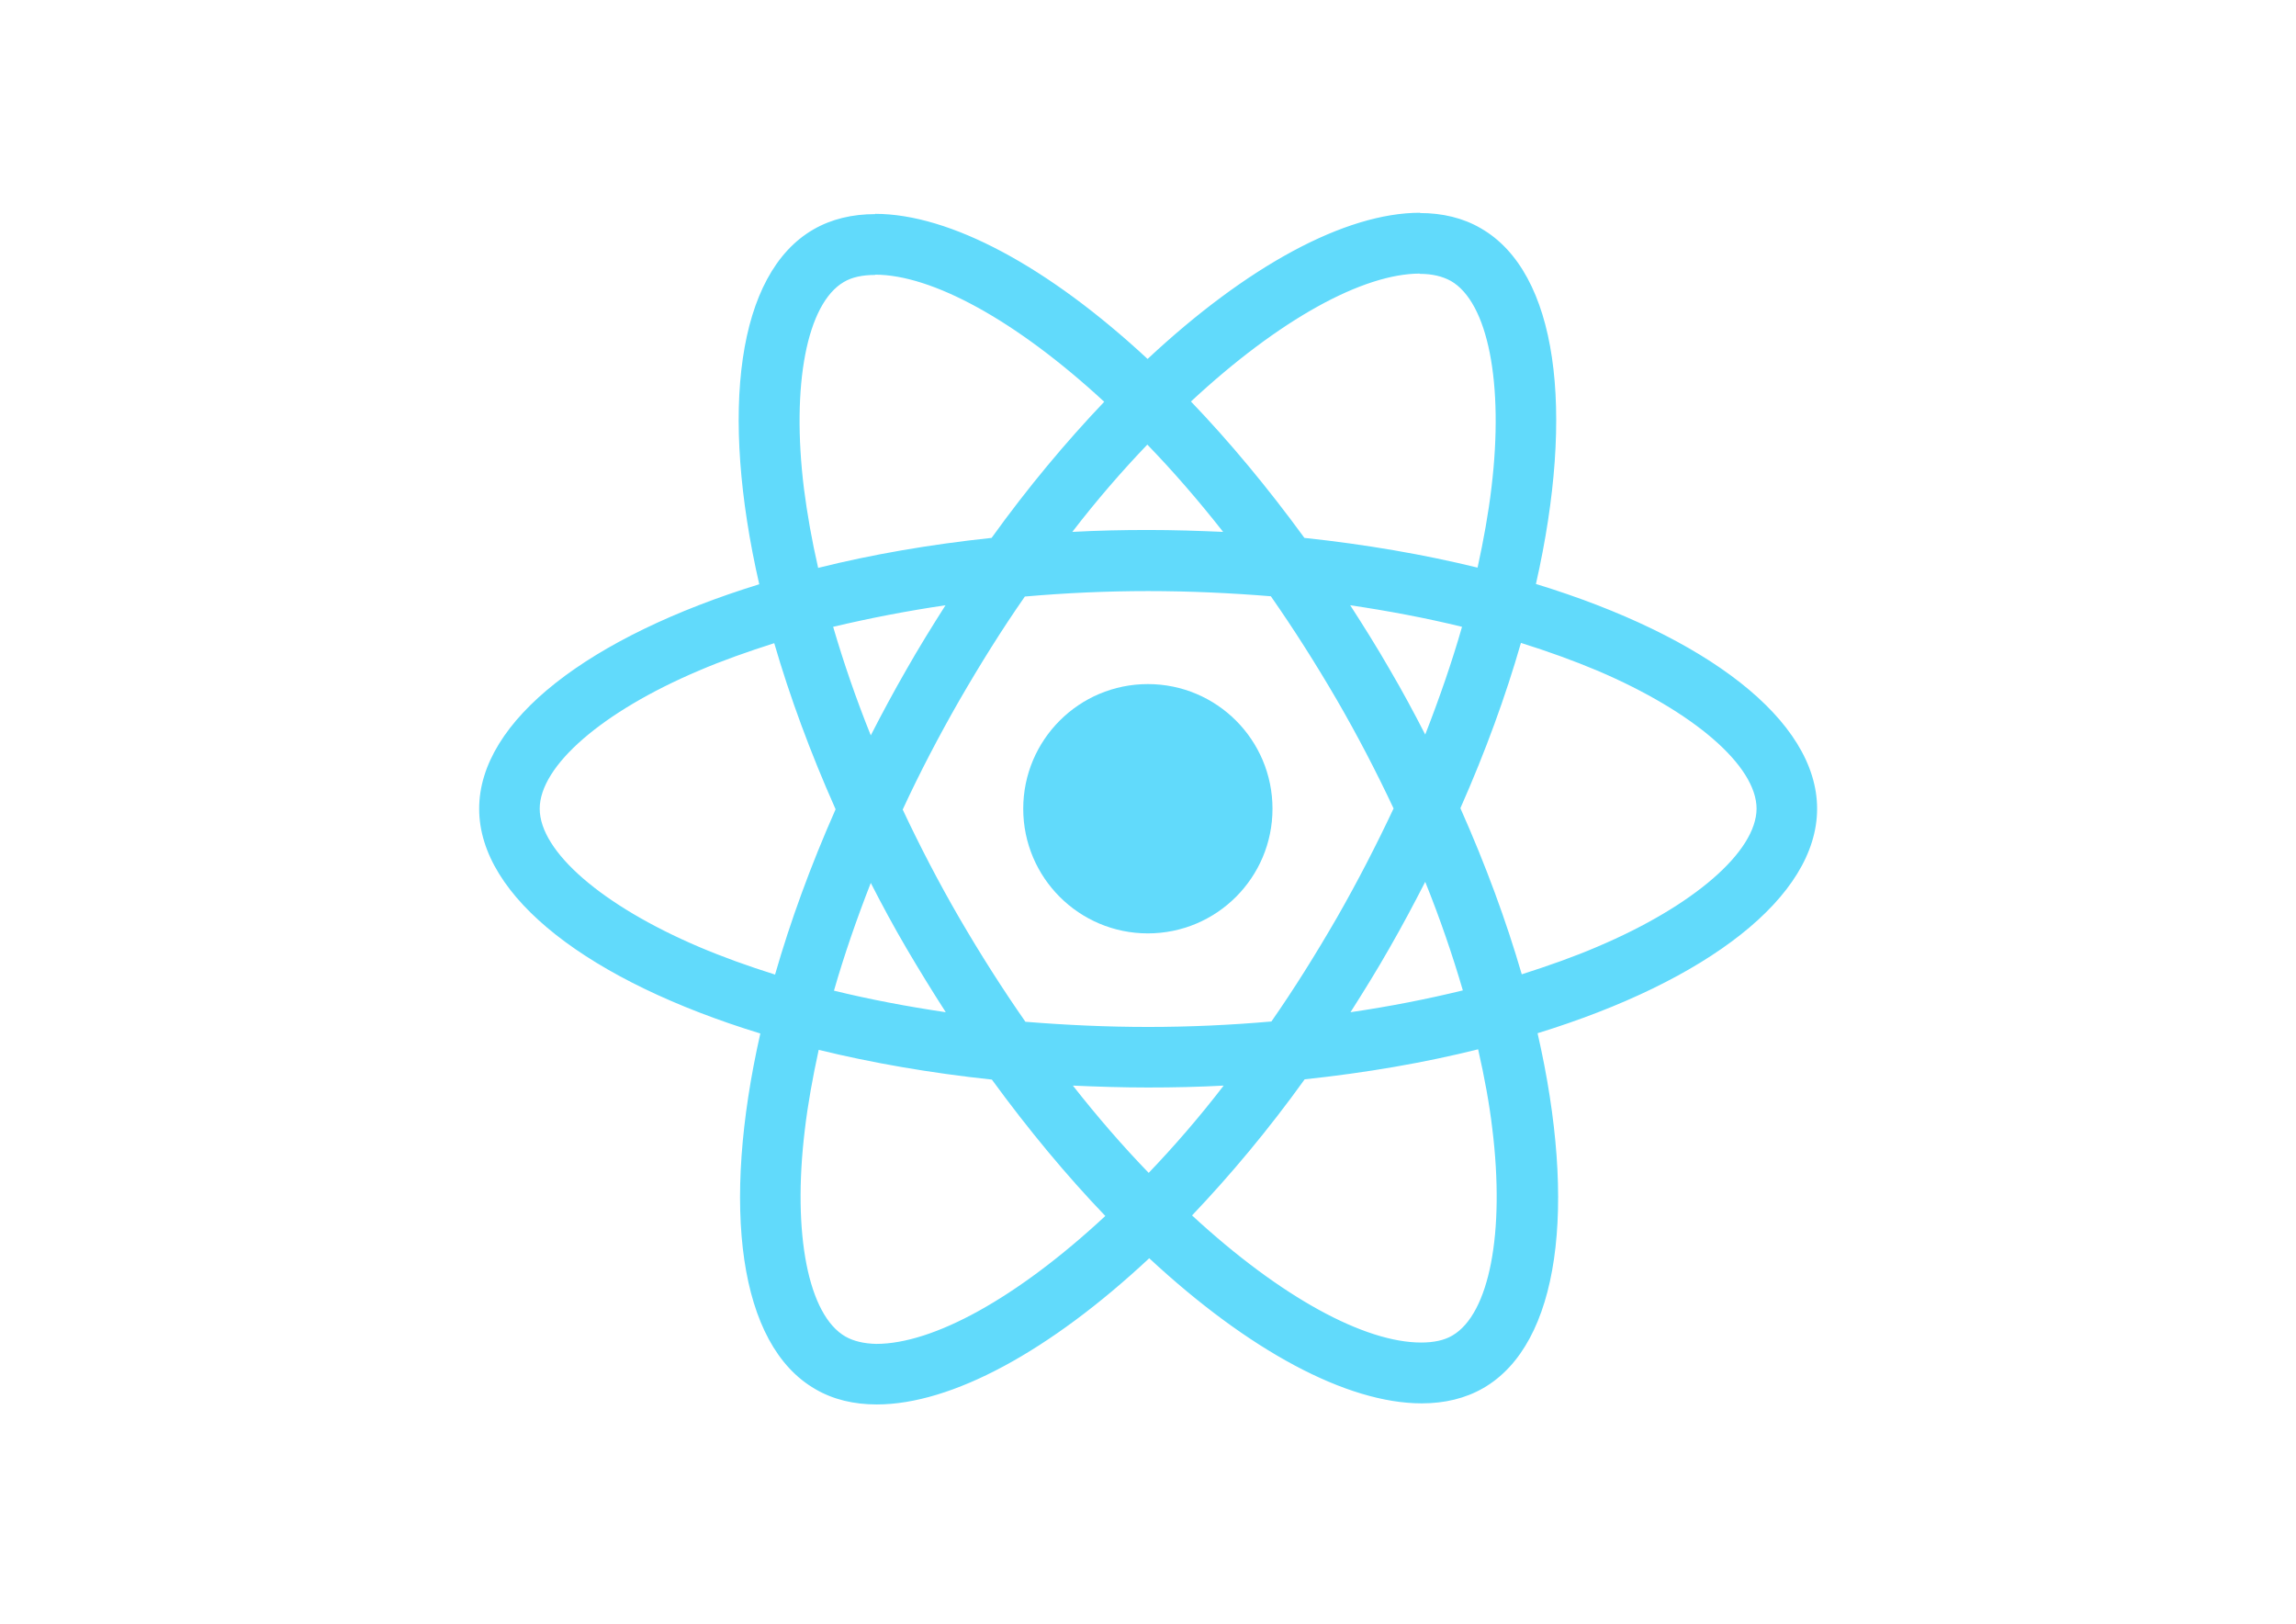
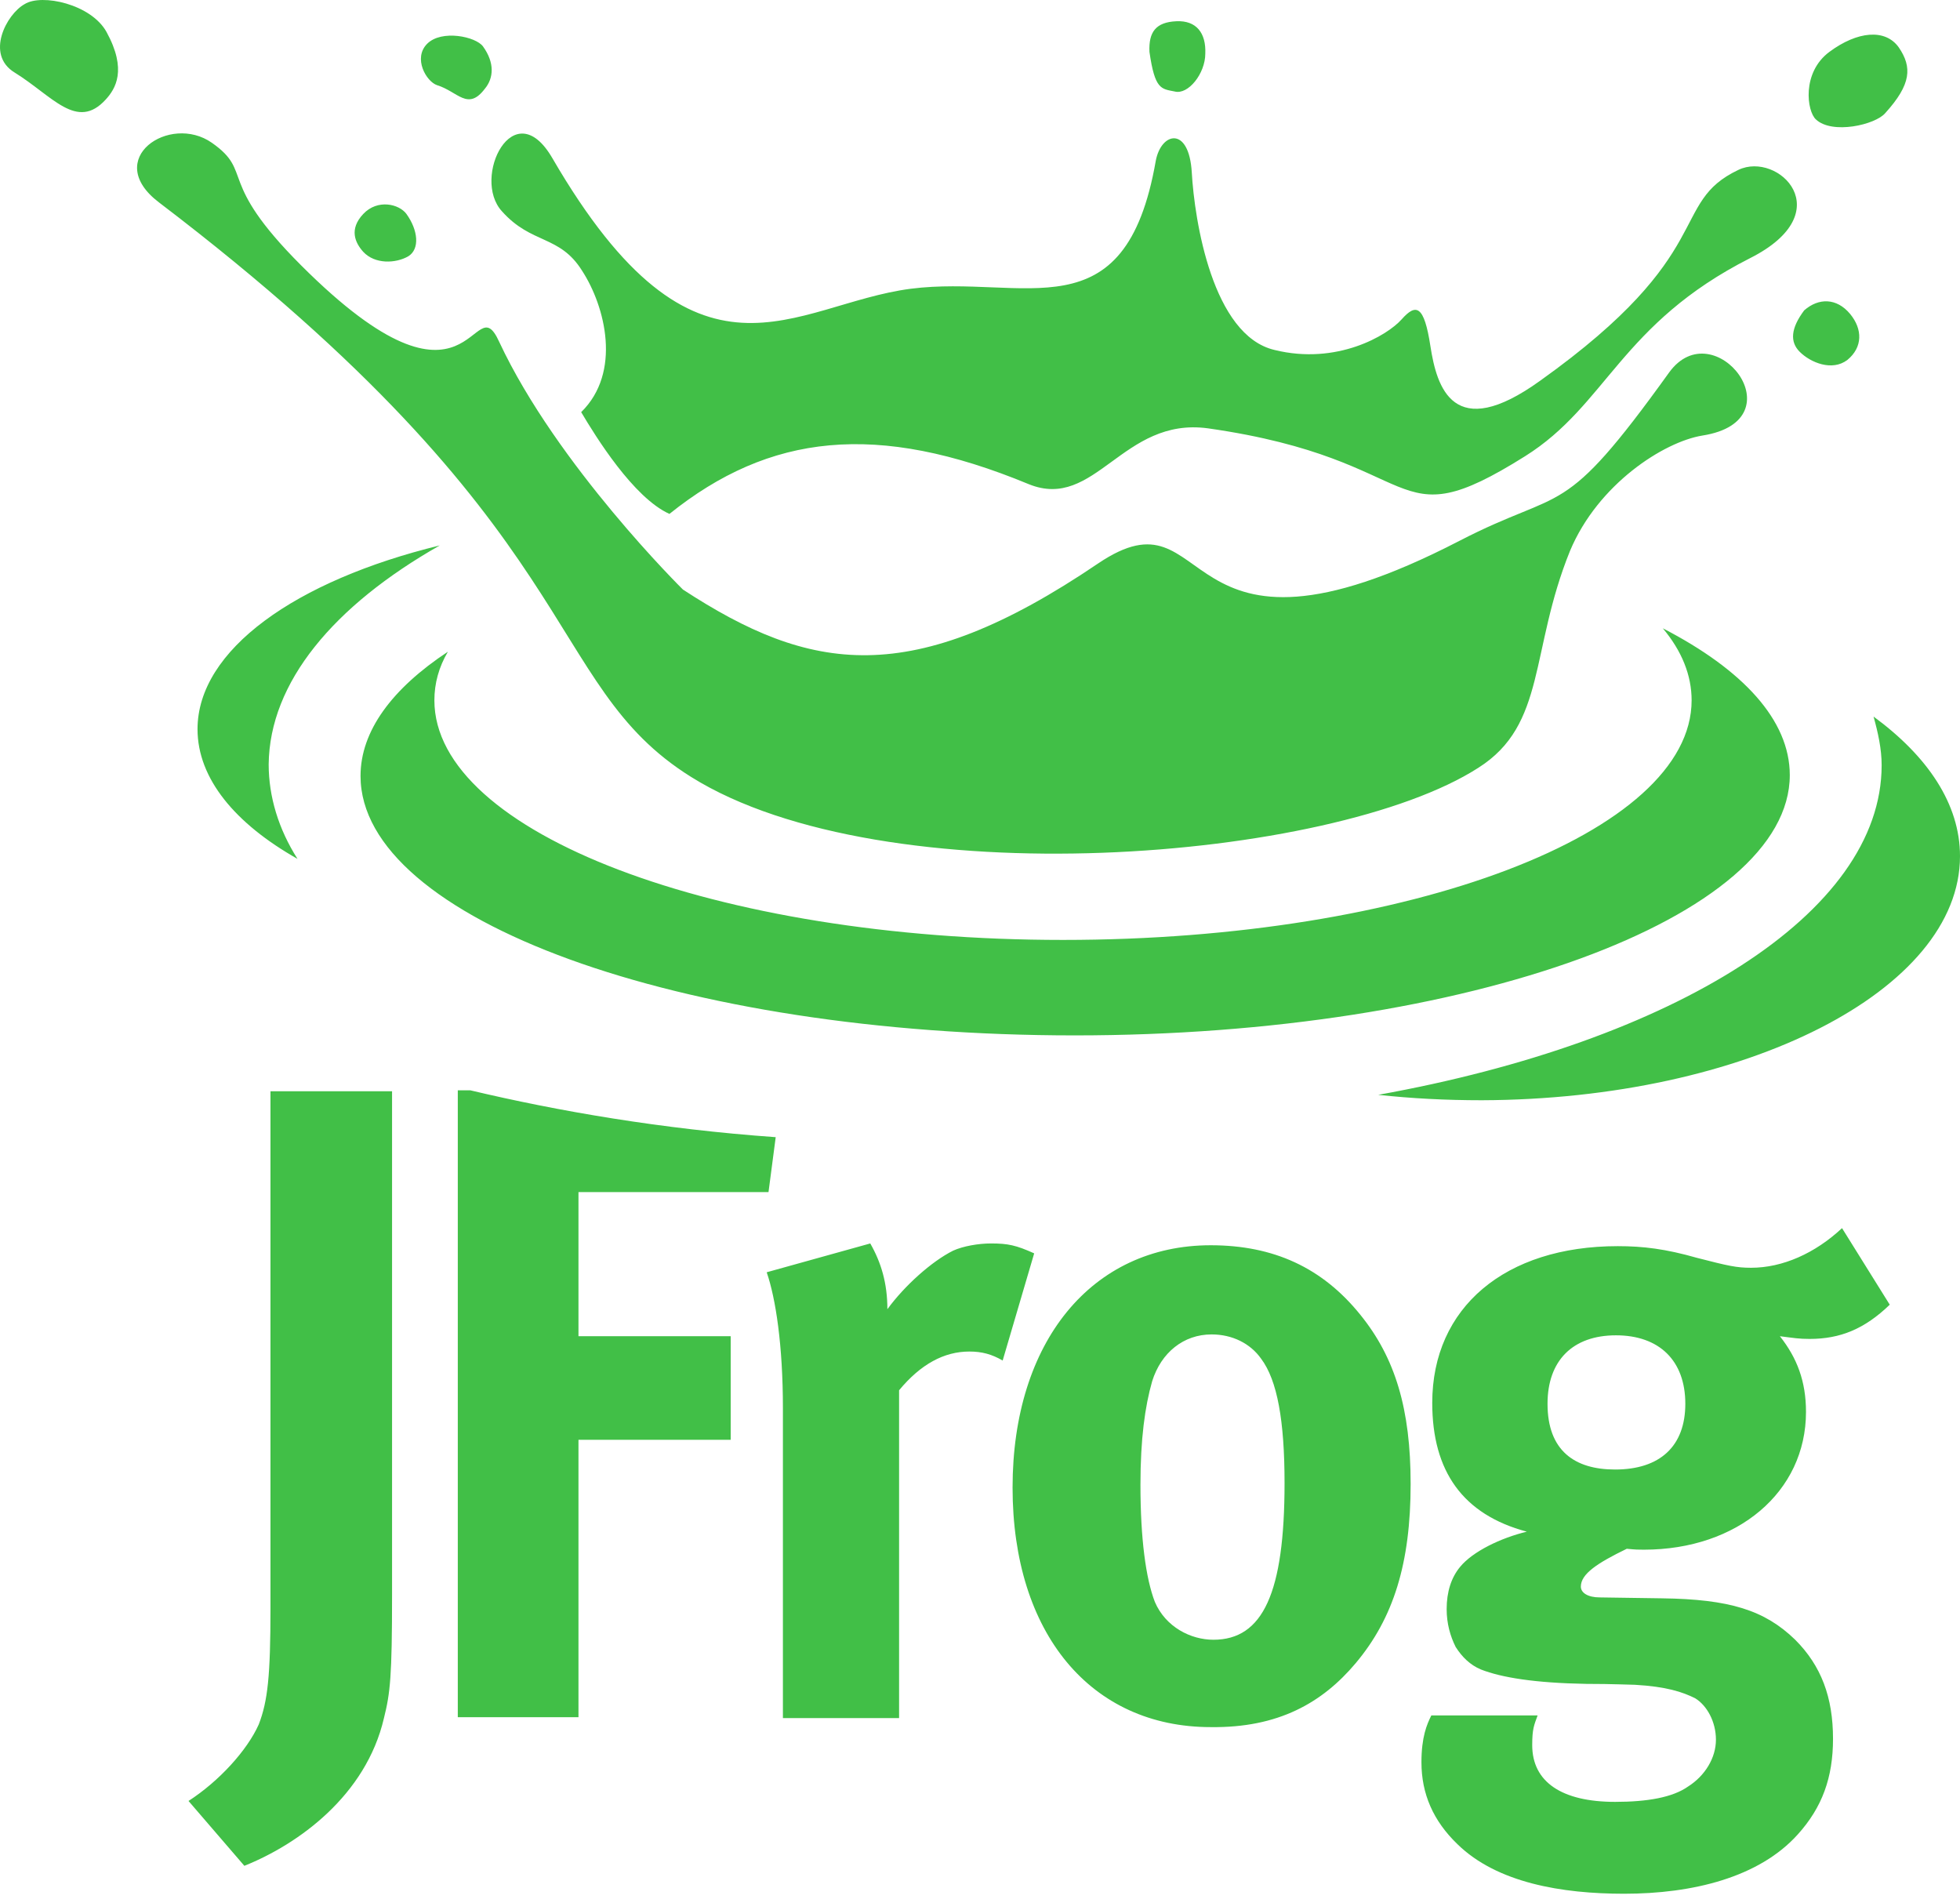
- <svg xmlns="http://www.w3.org/2000/svg" viewBox="0 0 841.9 595.3">
-   <g fill="#61DAFB">
-     <path d="M666.3 296.5c0-32.5-40.7-63.3-103.1-82.4 14.4-63.6 8-114.2-20.2-130.4-6.5-3.8-14.1-5.6-22.4-5.6v22.3c4.6 0 8.3.9 11.4 2.6 13.6 7.8 19.5 37.5 14.9 75.7-1.1 9.4-2.9 19.3-5.1 29.4-19.6-4.8-41-8.5-63.5-10.9-13.5-18.5-27.5-35.3-41.6-50 32.6-30.3 63.2-46.9 84-46.9V78c-27.5 0-63.5 19.6-99.9 53.6-36.4-33.8-72.4-53.2-99.9-53.2v22.3c20.7 0 51.4 16.5 84 46.6-14 14.7-28 31.4-41.3 49.9-22.6 2.4-44 6.1-63.6 11-2.3-10-4-19.7-5.2-29-4.7-38.2 1.1-67.9 14.6-75.8 3-1.8 6.9-2.6 11.5-2.6V78.5c-8.4 0-16 1.8-22.6 5.6-28.1 16.2-34.4 66.7-19.9 130.1-62.2 19.2-102.7 49.9-102.7 82.3 0 32.5 40.7 63.3 103.1 82.4-14.4 63.6-8 114.2 20.2 130.4 6.5 3.8 14.1 5.6 22.5 5.6 27.5 0 63.5-19.6 99.9-53.6 36.4 33.8 72.4 53.2 99.9 53.2 8.4 0 16-1.8 22.6-5.6 28.1-16.2 34.4-66.7 19.9-130.1 62-19.1 102.5-49.9 102.5-82.3zm-130.2-66.7c-3.7 12.9-8.3 26.2-13.5 39.5-4.1-8-8.4-16-13.1-24-4.6-8-9.5-15.8-14.4-23.4 14.2 2.1 27.9 4.7 41 7.9zm-45.8 106.5c-7.8 13.5-15.8 26.3-24.1 38.2-14.9 1.3-30 2-45.2 2-15.1 0-30.2-.7-45-1.9-8.3-11.9-16.4-24.6-24.2-38-7.6-13.1-14.5-26.4-20.8-39.8 6.2-13.4 13.2-26.8 20.7-39.9 7.8-13.5 15.8-26.3 24.1-38.2 14.9-1.3 30-2 45.2-2 15.1 0 30.2.7 45 1.9 8.3 11.9 16.4 24.6 24.2 38 7.6 13.1 14.5 26.4 20.8 39.8-6.3 13.4-13.2 26.8-20.7 39.9zm32.3-13c5.4 13.4 10 26.8 13.8 39.8-13.1 3.2-26.9 5.9-41.2 8 4.9-7.7 9.8-15.6 14.4-23.7 4.6-8 8.9-16.1 13-24.1zM421.2 430c-9.3-9.6-18.6-20.3-27.8-32 9 .4 18.2.7 27.5.7 9.4 0 18.7-.2 27.8-.7-9 11.7-18.3 22.4-27.5 32zm-74.4-58.9c-14.2-2.1-27.9-4.7-41-7.9 3.7-12.9 8.3-26.2 13.5-39.5 4.1 8 8.4 16 13.1 24 4.7 8 9.5 15.8 14.4 23.4zM420.7 163c9.3 9.6 18.6 20.3 27.8 32-9-.4-18.2-.7-27.5-.7-9.4 0-18.7.2-27.8.7 9-11.7 18.3-22.4 27.5-32zm-74 58.9c-4.9 7.7-9.8 15.6-14.4 23.7-4.6 8-8.9 16-13 24-5.4-13.4-10-26.8-13.8-39.8 13.1-3.1 26.9-5.8 41.2-7.9zm-90.5 125.2c-35.4-15.1-58.3-34.9-58.3-50.6 0-15.7 22.9-35.6 58.3-50.6 8.6-3.7 18-7 27.7-10.1 5.7 19.6 13.2 40 22.5 60.9-9.2 20.8-16.6 41.1-22.2 60.6-9.9-3.1-19.3-6.5-28-10.2zM310 490c-13.6-7.8-19.5-37.5-14.9-75.7 1.1-9.4 2.9-19.3 5.1-29.4 19.6 4.8 41 8.5 63.5 10.9 13.5 18.5 27.5 35.3 41.6 50-32.6 30.3-63.2 46.9-84 46.9-4.5-.1-8.3-1-11.3-2.7zm237.2-76.2c4.7 38.2-1.1 67.9-14.6 75.8-3 1.8-6.9 2.6-11.5 2.6-20.7 0-51.4-16.5-84-46.6 14-14.7 28-31.4 41.3-49.9 22.6-2.4 44-6.1 63.6-11 2.3 10.1 4.1 19.8 5.2 29.1zm38.5-66.7c-8.6 3.7-18 7-27.7 10.1-5.7-19.6-13.2-40-22.5-60.9 9.2-20.8 16.6-41.1 22.2-60.6 9.9 3.1 19.3 6.5 28.1 10.2 35.4 15.1 58.3 34.9 58.3 50.6-.1 15.7-23 35.6-58.4 50.6zM320.8 78.4z" />
-     <circle cx="420.9" cy="296.5" r="45.7" />
-     <path d="M520.5 78.1z" />
+ <svg xmlns="http://www.w3.org/2000/svg" width="256px" height="248px" viewBox="0 0 256 248" version="1.1" preserveAspectRatio="xMidYMid">
+   <g>
+     <path d="M113.668,162.397 L100.141,166.161 C101.317,169.572 102.258,175.689 102.258,183.923 L102.258,224.388 L117.432,224.388 L117.432,181.571 C120.256,178.159 123.314,176.513 126.608,176.513 C128.254,176.513 129.548,176.866 130.96,177.689 L135.077,163.691 C132.724,162.632 131.666,162.397 129.431,162.397 C127.784,162.397 125.784,162.75 124.49,163.338 C121.667,164.75 118.138,167.926 115.903,170.984 C115.903,167.573 115.08,164.867 113.668,162.397 Z M61.441,142.4 L59.794,142.4 L59.794,224.27 L75.556,224.27 L75.556,188.04 L95.436,188.04 L95.436,174.513 L75.556,174.513 L75.556,155.692 L100.376,155.692 L101.317,148.517 C86.378,147.458 72.851,145.106 61.441,142.4 Z M24.623,235.21 L31.916,243.679 C38.974,240.856 47.796,234.504 50.148,224.388 C50.972,221.094 51.207,218.977 51.207,208.273 L51.207,142.518 L35.327,142.518 L35.327,210.037 C35.327,218.859 34.974,222.153 33.798,225.211 C32.269,228.623 28.622,232.622 24.623,235.21 Z M167.778,193.687 C167.778,208.037 164.955,214.154 158.485,214.154 C155.544,214.154 152.251,212.507 150.839,209.214 C149.663,206.155 148.957,200.98 148.957,193.922 C148.957,187.923 149.545,183.688 150.486,180.394 C151.663,176.63 154.603,174.278 158.25,174.278 C160.955,174.278 163.308,175.454 164.72,177.454 C166.837,180.277 167.778,185.57 167.778,193.687 Z M177.071,217.212 C182.011,211.331 184.246,204.156 184.246,193.804 C184.246,184.041 182.246,177.336 177.659,171.69 C172.718,165.573 166.366,162.632 158.132,162.632 C142.605,162.632 132.254,175.219 132.254,194.275 C132.254,213.331 142.488,225.564 158.132,225.564 C166.954,225.682 172.718,222.388 177.071,217.212 Z M220.123,183.335 C220.123,188.864 216.829,191.922 210.948,191.922 C205.655,191.922 202.126,189.452 202.126,183.335 C202.126,177.689 205.419,174.395 211.066,174.395 C216.712,174.395 220.123,177.689 220.123,183.335 Z M246.825,170.396 L240.591,160.397 C237.062,163.691 232.827,165.573 228.71,165.573 C226.828,165.573 225.769,165.338 221.652,164.279 C217.535,163.103 214.594,162.75 211.301,162.75 C196.597,162.75 187.069,170.749 187.069,183.218 C187.069,192.157 191.069,197.804 199.42,200.039 C196.009,200.862 192.362,202.626 190.716,204.626 C189.539,206.038 188.951,207.92 188.951,210.155 C188.951,212.037 189.422,213.684 190.127,215.095 C190.951,216.389 192.01,217.448 193.421,218.036 C196.127,219.095 200.479,219.8 207.184,219.918 C210.713,219.918 212.83,220.036 213.536,220.036 C217.653,220.271 219.77,220.977 221.417,221.8 C222.946,222.741 224.122,224.858 224.122,227.211 C224.122,229.564 222.711,231.916 220.476,233.328 C218.476,234.739 215.183,235.327 210.948,235.327 C204.008,235.327 200.126,232.74 200.126,227.917 C200.126,225.799 200.361,225.329 200.832,224.035 L186.951,224.035 C186.363,225.211 185.658,226.858 185.658,230.152 C185.658,234.269 187.187,237.798 190.363,240.856 C195.538,245.914 204.008,247.326 212.124,247.326 C221.064,247.326 229.769,245.208 234.827,239.562 C238.003,236.033 239.414,232.151 239.414,227.093 C239.414,221.682 237.885,217.565 234.474,214.154 C230.474,210.272 225.887,208.861 217.065,208.743 L208.948,208.625 C207.419,208.625 206.478,208.037 206.478,207.214 C206.478,205.567 208.595,204.156 212.477,202.273 C213.653,202.391 214.006,202.391 214.712,202.391 C226.946,202.391 235.885,194.863 235.885,184.394 C235.885,180.394 234.709,177.336 232.474,174.513 C234.356,174.748 234.944,174.866 236.356,174.866 C240.355,174.866 243.531,173.572 246.825,170.396 Z M57.441,71.234 C38.621,75.822 25.799,84.879 25.799,95.231 C25.799,101.7 30.74,107.582 38.856,112.169 C36.386,108.288 35.092,104.053 35.092,99.818 C35.209,89.114 43.561,79.115 57.441,71.234 Z M256,111.816 C256,104.994 251.765,98.76 244.708,93.584 C245.296,95.701 245.766,97.818 245.766,99.936 C245.766,119.345 218.594,136.048 180.011,142.988 C184.364,143.459 188.834,143.694 193.539,143.694 C228.004,143.576 256,129.343 256,111.816 Z M233.768,101.23 C233.768,94.054 227.651,87.467 217.182,82.056 C219.652,84.997 220.946,88.173 220.946,91.467 C220.946,108.758 184.246,122.756 138.841,122.756 C93.554,122.756 56.736,108.758 56.736,91.467 C56.736,89.232 57.324,87.114 58.5,85.115 C51.207,89.937 47.09,95.466 47.09,101.347 C47.09,120.05 88.848,135.225 140.37,135.225 C191.892,135.225 233.768,119.815 233.768,101.23 Z M193.068,100.289 C174.012,112.522 115.433,117.227 90.26,101.465 C70.498,89.114 77.321,69.47 20.741,26.417 C13.33,20.771 22.153,14.772 27.681,18.654 C33.21,22.536 28.152,23.477 39.326,34.651 C61.911,57.236 61.676,36.886 65.205,44.65 C72.733,60.765 89.201,76.998 89.201,76.998 C105.787,87.82 118.962,90.173 143.429,73.587 C158.956,63.118 152.604,90.29 190.598,70.646 C204.478,63.471 203.89,68.293 218.006,48.649 C223.887,40.533 235.062,54.884 222.358,56.883 C217.3,57.707 208.713,63.235 205.066,71.94 C199.773,84.997 202.008,94.643 193.068,100.289 Z M87.437,67.117 C82.732,65 77.791,57.001 75.909,53.825 C81.203,48.649 79.085,40.062 76.027,35.357 C73.086,30.652 69.44,31.946 65.558,27.594 C61.558,23.241 67.087,11.949 72.145,20.654 C91.083,53.237 103.552,39.71 118.962,37.71 C133.783,35.828 146.957,43.944 150.957,21.006 C151.663,17.242 155.309,16.419 155.662,22.536 C156.015,28.77 158.368,43.827 166.484,45.709 C174.6,47.708 181.188,43.827 183.07,41.709 C184.952,39.592 186.01,39.827 186.834,45.238 C187.657,50.531 189.775,57.942 201.185,49.708 C224.593,33.005 217.888,26.535 227.063,22.183 C232.239,19.713 240.473,27.711 228.592,33.71 C211.654,42.297 209.889,52.884 199.185,59.589 C181.188,70.881 186.716,60.059 157.779,55.942 C146.605,54.413 143.076,66.764 134.371,63.235 C114.492,55.001 100.494,56.648 87.437,67.117 Z M150.133,6.773 C150.839,11.714 151.663,11.596 153.427,11.949 C155.192,12.419 157.426,9.596 157.426,7.009 C157.544,4.303 156.25,2.656 153.662,2.774 C150.957,2.891 150.016,4.185 150.133,6.773 Z M237.179,15.595 C239.297,17.595 244.943,16.301 246.237,14.772 C249.648,11.008 249.766,8.773 248.001,6.185 C246.237,3.715 242.59,4.068 238.944,6.773 C235.297,9.479 236.003,14.537 237.179,15.595 Z M235.65,40.533 C233.886,42.886 233.768,44.65 235.062,45.944 C236.474,47.355 239.297,48.532 241.296,47.003 C243.296,45.356 243.296,43.003 241.649,41.003 C239.885,38.886 237.532,38.886 235.65,40.533 Z M57.089,11.126 C59.794,11.949 61.088,14.537 63.323,11.596 C64.499,10.185 64.617,8.185 63.088,6.067 C62.147,4.774 57.677,3.833 55.795,5.715 C53.913,7.597 55.677,10.655 57.089,11.126 Z M1.92,9.479 C6.861,12.537 10.037,17.125 13.801,13.008 C15.095,11.596 16.624,9.126 13.918,4.185 C11.919,0.539 5.449,-0.873 3.214,0.539 C0.862,1.833 -1.961,7.126 1.92,9.479 Z M47.443,32.887 C48.972,34.534 51.678,34.416 53.324,33.475 C54.854,32.534 54.618,30.064 53.089,27.947 C52.148,26.653 49.325,25.947 47.443,27.947 C45.561,29.946 46.384,31.711 47.443,32.887 Z" fill="#41BF47" fill-rule="nonzero" />
  </g>
</svg>
